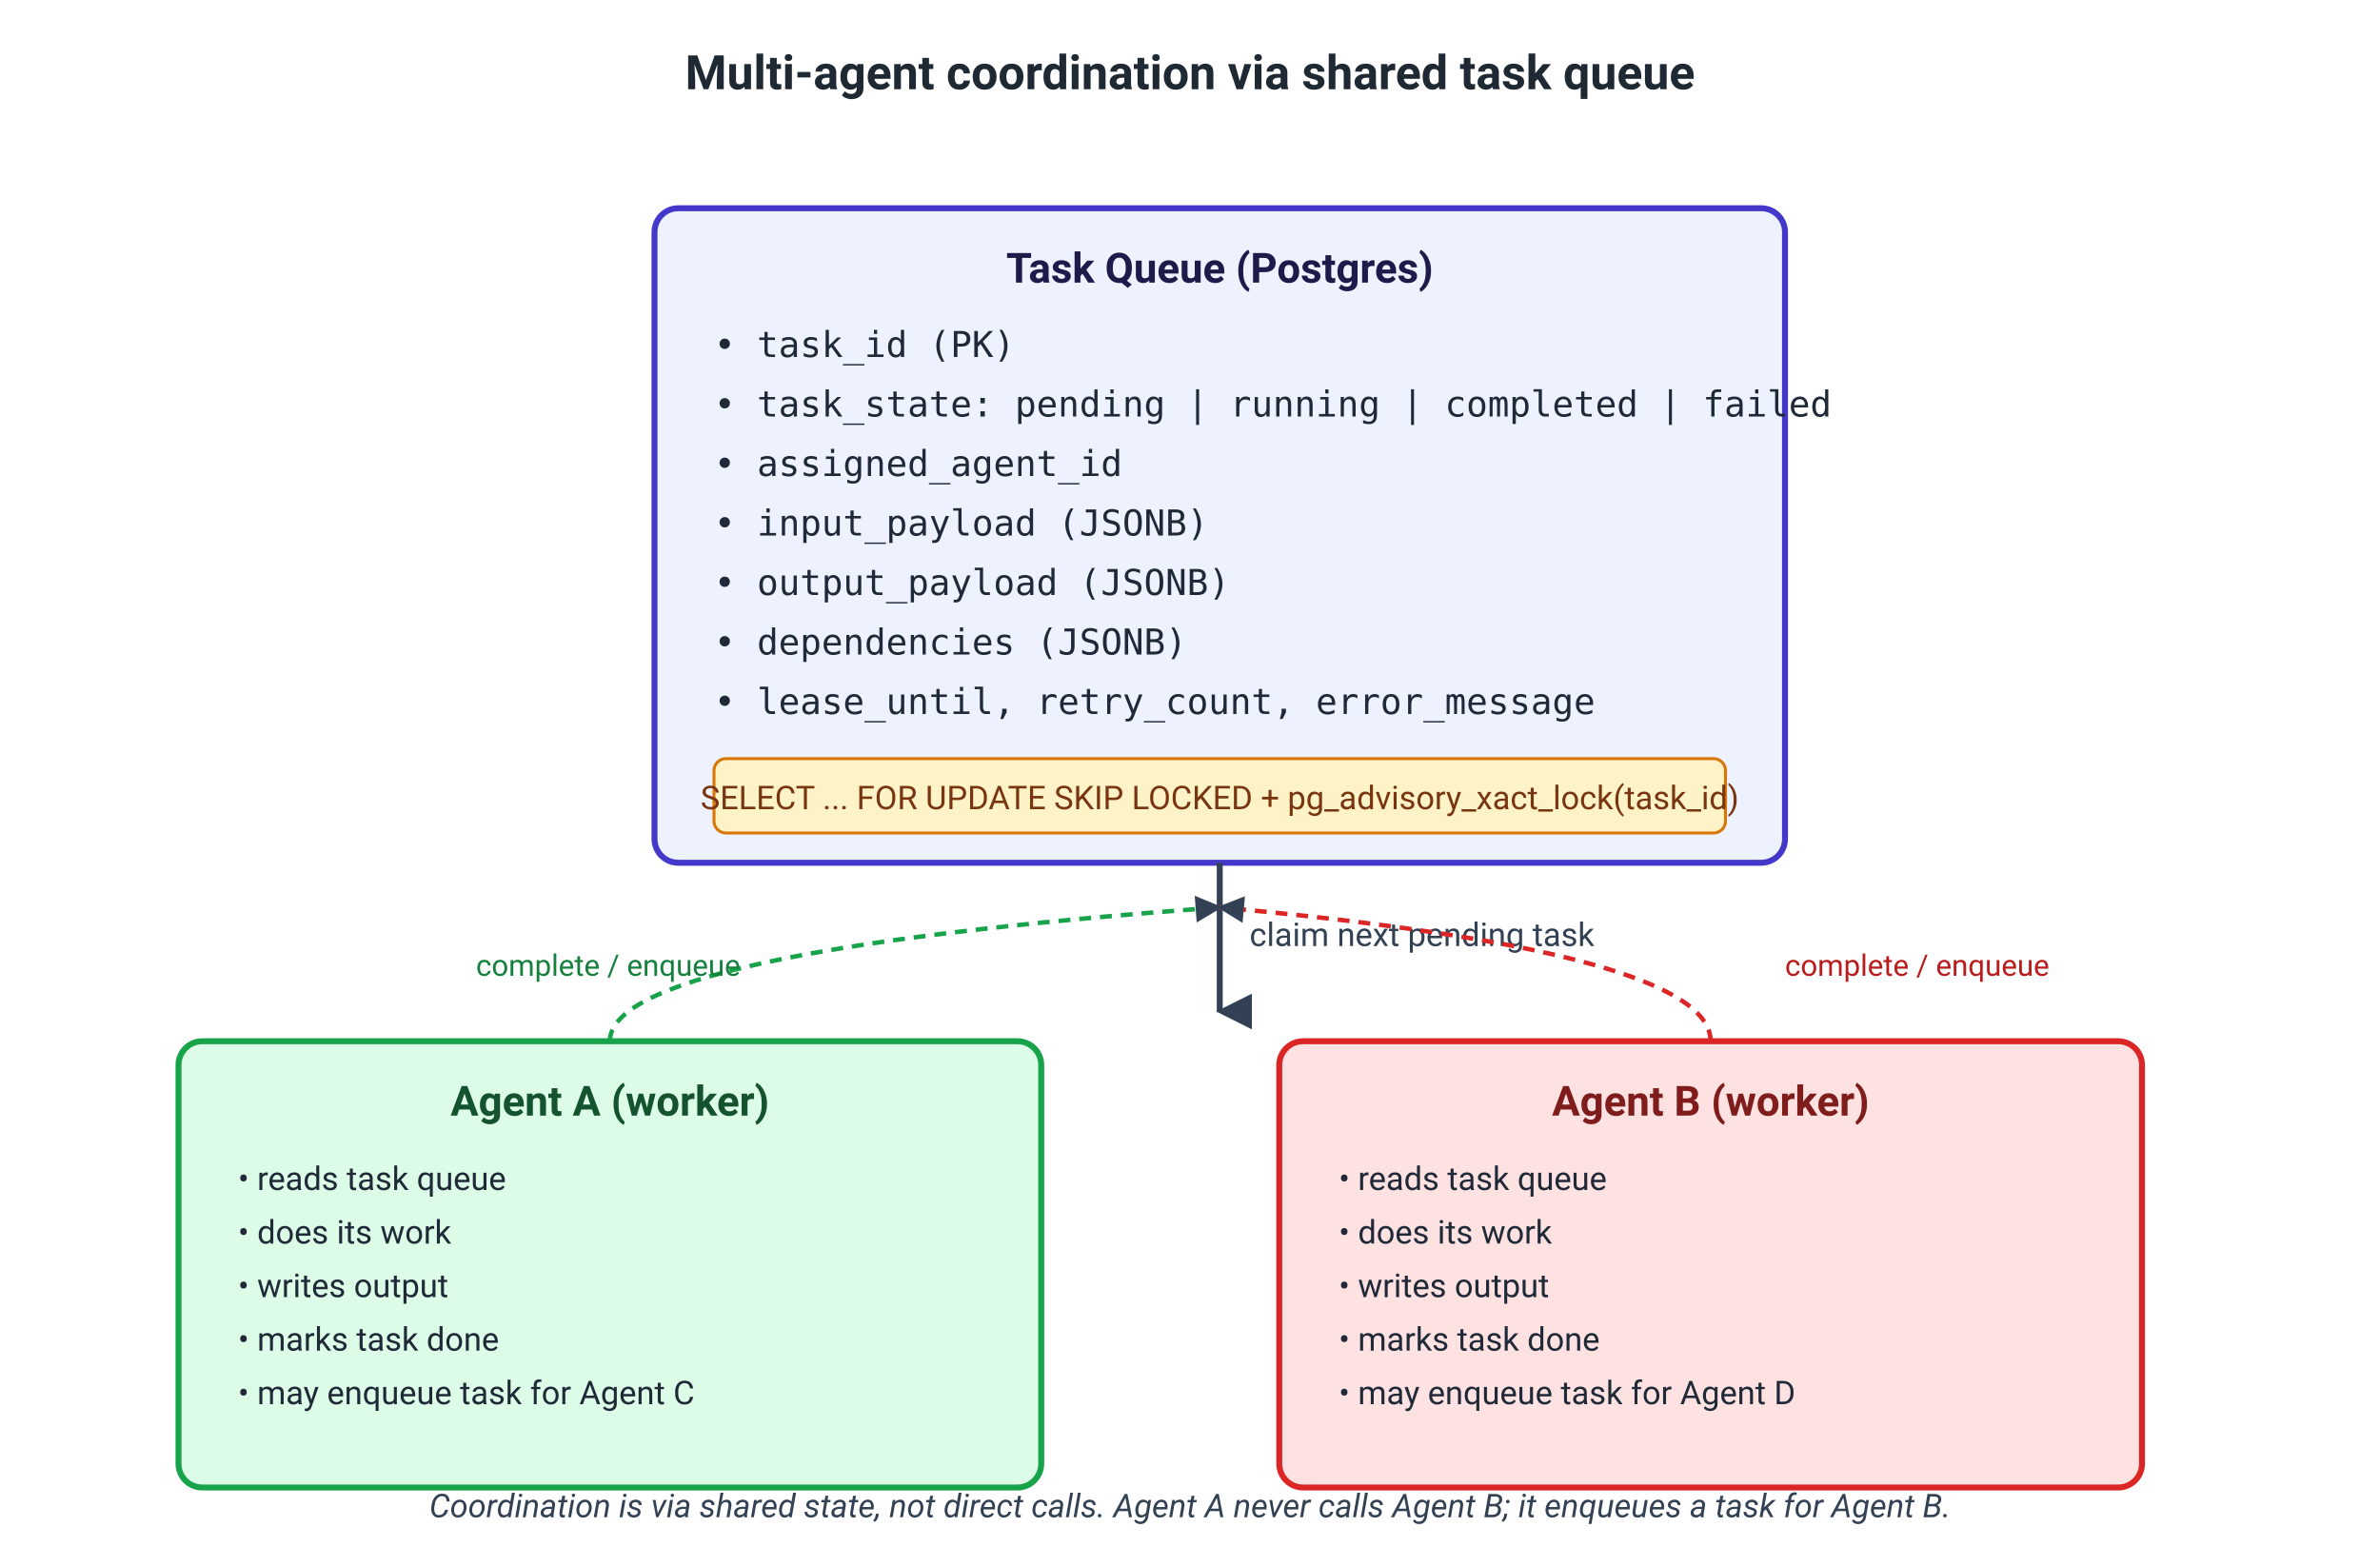
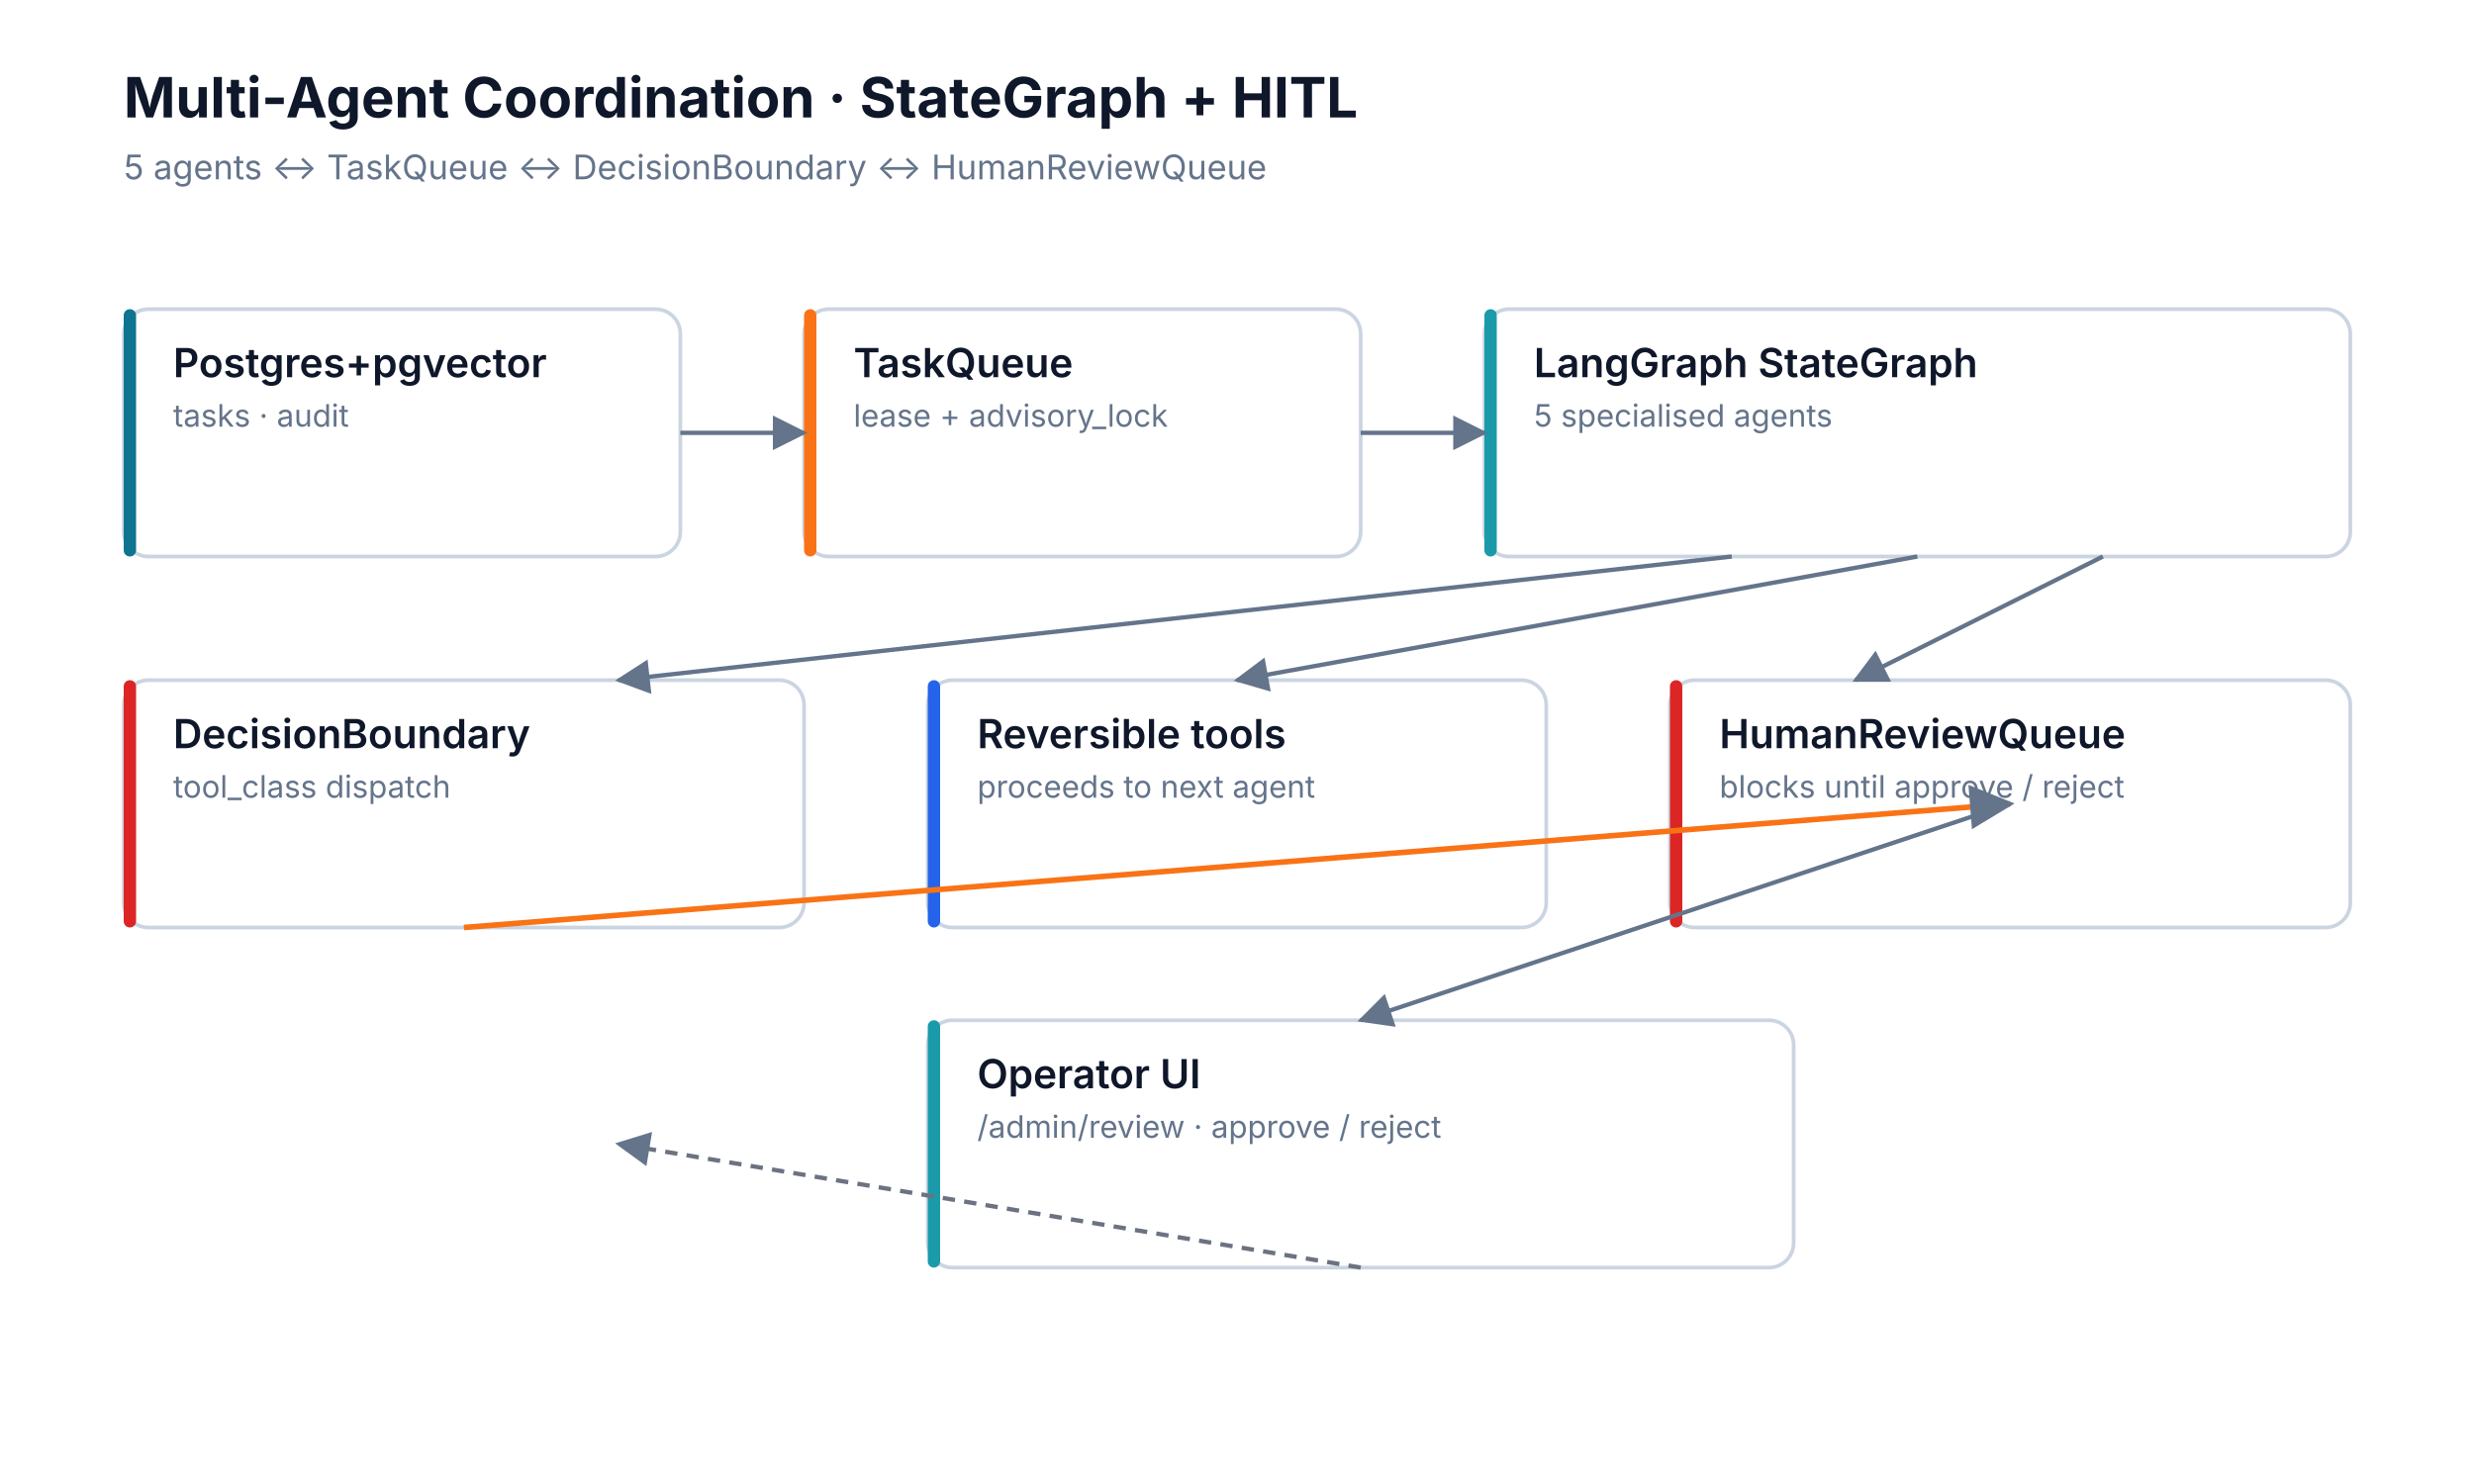
- <svg xmlns="http://www.w3.org/2000/svg" viewBox="0 0 800 520" font-family="-apple-system, BlinkMacSystemFont, 'Segoe UI', Roboto, sans-serif" font-size="13">
-   <rect width="800" height="520" fill="#ffffff" />
-   <text x="400" y="30" text-anchor="middle" font-size="16" font-weight="600" fill="#1f2933">Multi-agent coordination via shared task queue</text>
+ <svg xmlns="http://www.w3.org/2000/svg" viewBox="0 0 800 480" width="800" height="480">
  <defs>
-     <marker id="arrow" viewBox="0 0 10 10" refX="9" refY="5" markerWidth="6" markerHeight="6" orient="auto-start-reverse">
-       <path d="M0,0 L10,5 L0,10 z" fill="#334155" />
-     </marker>
-     <marker id="arrow-down" viewBox="0 0 10 10" refX="5" refY="9" markerWidth="6" markerHeight="6" orient="auto">
-       <path d="M0,0 L10,0 L5,10 z" fill="#334155" />
+     <style>
+ 
+       .title     { font: 700 18px 'Inter', sans-serif; fill: #0F172A; }
+       .subtitle  { font: 11px 'Inter', sans-serif; fill: #64748B; }
+       .node-name { font: 600 13px 'Inter', sans-serif; fill: #0F172A; }
+       .node-sub  { font: 10px 'Inter', sans-serif; fill: #64748B; }
+       .edge-lbl  { font: 500 10px 'Inter', sans-serif; fill: #64748B; }
+       .footnote  { font: 10px 'Inter', sans-serif; fill: #64748B; opacity: 0.75; }
+     </style>
+     <marker id="arrB" viewBox="0 0 10 10" refX="9" refY="5" markerWidth="8" markerHeight="8" orient="auto-start-reverse">
+       <path d="M 0 0 L 10 5 L 0 10 z" fill="#64748B" />
    </marker>
  </defs>
-   <g>
-     <rect x="220" y="70" width="380" height="220" fill="#eef2ff" stroke="#4338ca" stroke-width="2" rx="8" />
-     <text x="410" y="95" text-anchor="middle" font-size="14" font-weight="600" fill="#1e1b4b">Task Queue (Postgres)</text>
-     <g fill="#1f2937" font-family="ui-monospace, Menlo, Consolas, monospace" font-size="12">
-       <text x="240" y="120">• task_id (PK)</text>
-       <text x="240" y="140">• task_state: pending | running | completed | failed</text>
-       <text x="240" y="160">• assigned_agent_id</text>
-       <text x="240" y="180">• input_payload (JSONB)</text>
-       <text x="240" y="200">• output_payload (JSONB)</text>
-       <text x="240" y="220">• dependencies (JSONB)</text>
-       <text x="240" y="240">• lease_until, retry_count, error_message</text>
-     </g>
-     <g>
-       <rect x="240" y="255" width="340" height="25" fill="#fef3c7" stroke="#d97706" stroke-width="1" rx="4" />
-       <text x="410" y="272" text-anchor="middle" font-size="11" fill="#78350f">SELECT ... FOR UPDATE SKIP LOCKED + pg_advisory_xact_lock(task_id)</text>
-     </g>
-   </g>
-   <line x1="410" y1="290" x2="410" y2="340" stroke="#334155" stroke-width="2" marker-end="url(#arrow-down)" />
-   <text x="420" y="318" font-size="11" fill="#334155">claim next pending task</text>
-   <g>
-     <rect x="60" y="350" width="290" height="150" fill="#dcfce7" stroke="#16a34a" stroke-width="2" rx="8" />
-     <text x="205" y="375" text-anchor="middle" font-size="14" font-weight="600" fill="#14532d">Agent A (worker)</text>
-     <g fill="#1f2937" font-size="11">
-       <text x="80" y="400">• reads task queue</text>
-       <text x="80" y="418">• does its work</text>
-       <text x="80" y="436">• writes output</text>
-       <text x="80" y="454">• marks task done</text>
-       <text x="80" y="472">• may enqueue task for Agent C</text>
-     </g>
-   </g>
-   <g>
-     <rect x="430" y="350" width="290" height="150" fill="#fee2e2" stroke="#dc2626" stroke-width="2" rx="8" />
-     <text x="575" y="375" text-anchor="middle" font-size="14" font-weight="600" fill="#7f1d1d">Agent B (worker)</text>
-     <g fill="#1f2937" font-size="11">
-       <text x="450" y="400">• reads task queue</text>
-       <text x="450" y="418">• does its work</text>
-       <text x="450" y="436">• writes output</text>
-       <text x="450" y="454">• marks task done</text>
-       <text x="450" y="472">• may enqueue task for Agent D</text>
-     </g>
-   </g>
-   <path d="M 205 350 Q 205 320 410 305" fill="none" stroke="#16a34a" stroke-width="1.5" stroke-dasharray="4 3" marker-end="url(#arrow)" />
-   <path d="M 575 350 Q 575 320 410 305" fill="none" stroke="#dc2626" stroke-width="1.5" stroke-dasharray="4 3" marker-end="url(#arrow)" />
-   <text x="160" y="328" font-size="10" fill="#15803d">complete / enqueue</text>
-   <text x="600" y="328" font-size="10" fill="#b91c1c">complete / enqueue</text>
-   <text x="400" y="510" text-anchor="middle" font-size="11" font-style="italic" fill="#334155">Coordination is via shared state, not direct calls. Agent A never calls Agent B; it enqueues a task for Agent B.</text>
+   <rect width="800" height="480" fill="#FFFFFF" />
+   <text x="40" y="38" class="title">Multi-Agent Coordination · StateGraph + HITL</text>
+   <text x="40" y="58" class="subtitle">5 agents ↔ TaskQueue ↔ DecisionBoundary ↔ HumanReviewQueue</text>
+   <rect x="40" y="100" width="180" height="80" rx="8" fill="#FFFFFF" stroke="#CBD5E1" stroke-width="1.2" />
+   <rect x="40" y="100" width="4" height="80" rx="2" fill="#0E7490" />
+   <text x="56" y="122" class="node-name">Postgres+pgvector</text>
+   <text x="56" y="138" class="node-sub">tasks · audit</text>
+   <rect x="260" y="100" width="180" height="80" rx="8" fill="#FFFFFF" stroke="#CBD5E1" stroke-width="1.2" />
+   <rect x="260" y="100" width="4" height="80" rx="2" fill="#F97316" />
+   <text x="276" y="122" class="node-name">TaskQueue</text>
+   <text x="276" y="138" class="node-sub">lease + advisory_lock</text>
+   <rect x="480" y="100" width="280" height="80" rx="8" fill="#FFFFFF" stroke="#CBD5E1" stroke-width="1.2" />
+   <rect x="480" y="100" width="4" height="80" rx="2" fill="#1B9AAA" />
+   <text x="496" y="122" class="node-name">LangGraph StateGraph</text>
+   <text x="496" y="138" class="node-sub">5 specialised agents</text>
+   <rect x="40" y="220" width="220" height="80" rx="8" fill="#FFFFFF" stroke="#CBD5E1" stroke-width="1.2" />
+   <rect x="40" y="220" width="4" height="80" rx="2" fill="#DC2626" />
+   <text x="56" y="242" class="node-name">DecisionBoundary</text>
+   <text x="56" y="258" class="node-sub">tool_class dispatch</text>
+   <rect x="300" y="220" width="200" height="80" rx="8" fill="#FFFFFF" stroke="#CBD5E1" stroke-width="1.2" />
+   <rect x="300" y="220" width="4" height="80" rx="2" fill="#2563EB" />
+   <text x="316" y="242" class="node-name">Reversible tools</text>
+   <text x="316" y="258" class="node-sub">proceeds to next agent</text>
+   <rect x="540" y="220" width="220" height="80" rx="8" fill="#FFFFFF" stroke="#CBD5E1" stroke-width="1.2" />
+   <rect x="540" y="220" width="4" height="80" rx="2" fill="#DC2626" />
+   <text x="556" y="242" class="node-name">HumanReviewQueue</text>
+   <text x="556" y="258" class="node-sub">blocks until approve / reject</text>
+   <rect x="300" y="330" width="280" height="80" rx="8" fill="#FFFFFF" stroke="#CBD5E1" stroke-width="1.2" />
+   <rect x="300" y="330" width="4" height="80" rx="2" fill="#1B9AAA" />
+   <text x="316" y="352" class="node-name">Operator UI</text>
+   <text x="316" y="368" class="node-sub">/admin/review · approve / reject</text>
+   <line x1="220" y1="140" x2="260" y2="140" stroke="#64748B" stroke-width="1.4" marker-end="url(#arrB)" />
+   <line x1="440" y1="140" x2="480" y2="140" stroke="#64748B" stroke-width="1.4" marker-end="url(#arrB)" />
+   <line x1="560" y1="180" x2="200" y2="220" stroke="#64748B" stroke-width="1.4" marker-end="url(#arrB)" />
+   <line x1="620" y1="180" x2="400" y2="220" stroke="#64748B" stroke-width="1.4" marker-end="url(#arrB)" />
+   <line x1="680" y1="180" x2="600" y2="220" stroke="#64748B" stroke-width="1.4" marker-end="url(#arrB)" />
+   <line x1="150" y1="300" x2="650" y2="260" stroke="#F97316" stroke-width="1.8" marker-end="url(#arrB)" />
+   <line x1="650" y1="260" x2="440" y2="330" stroke="#64748B" stroke-width="1.4" marker-end="url(#arrB)" />
+   <line x1="440" y1="410" x2="200" y2="370" stroke="#6B7280" stroke-width="1.4" stroke-dasharray="4 3" marker-end="url(#arrB)" />
</svg>
